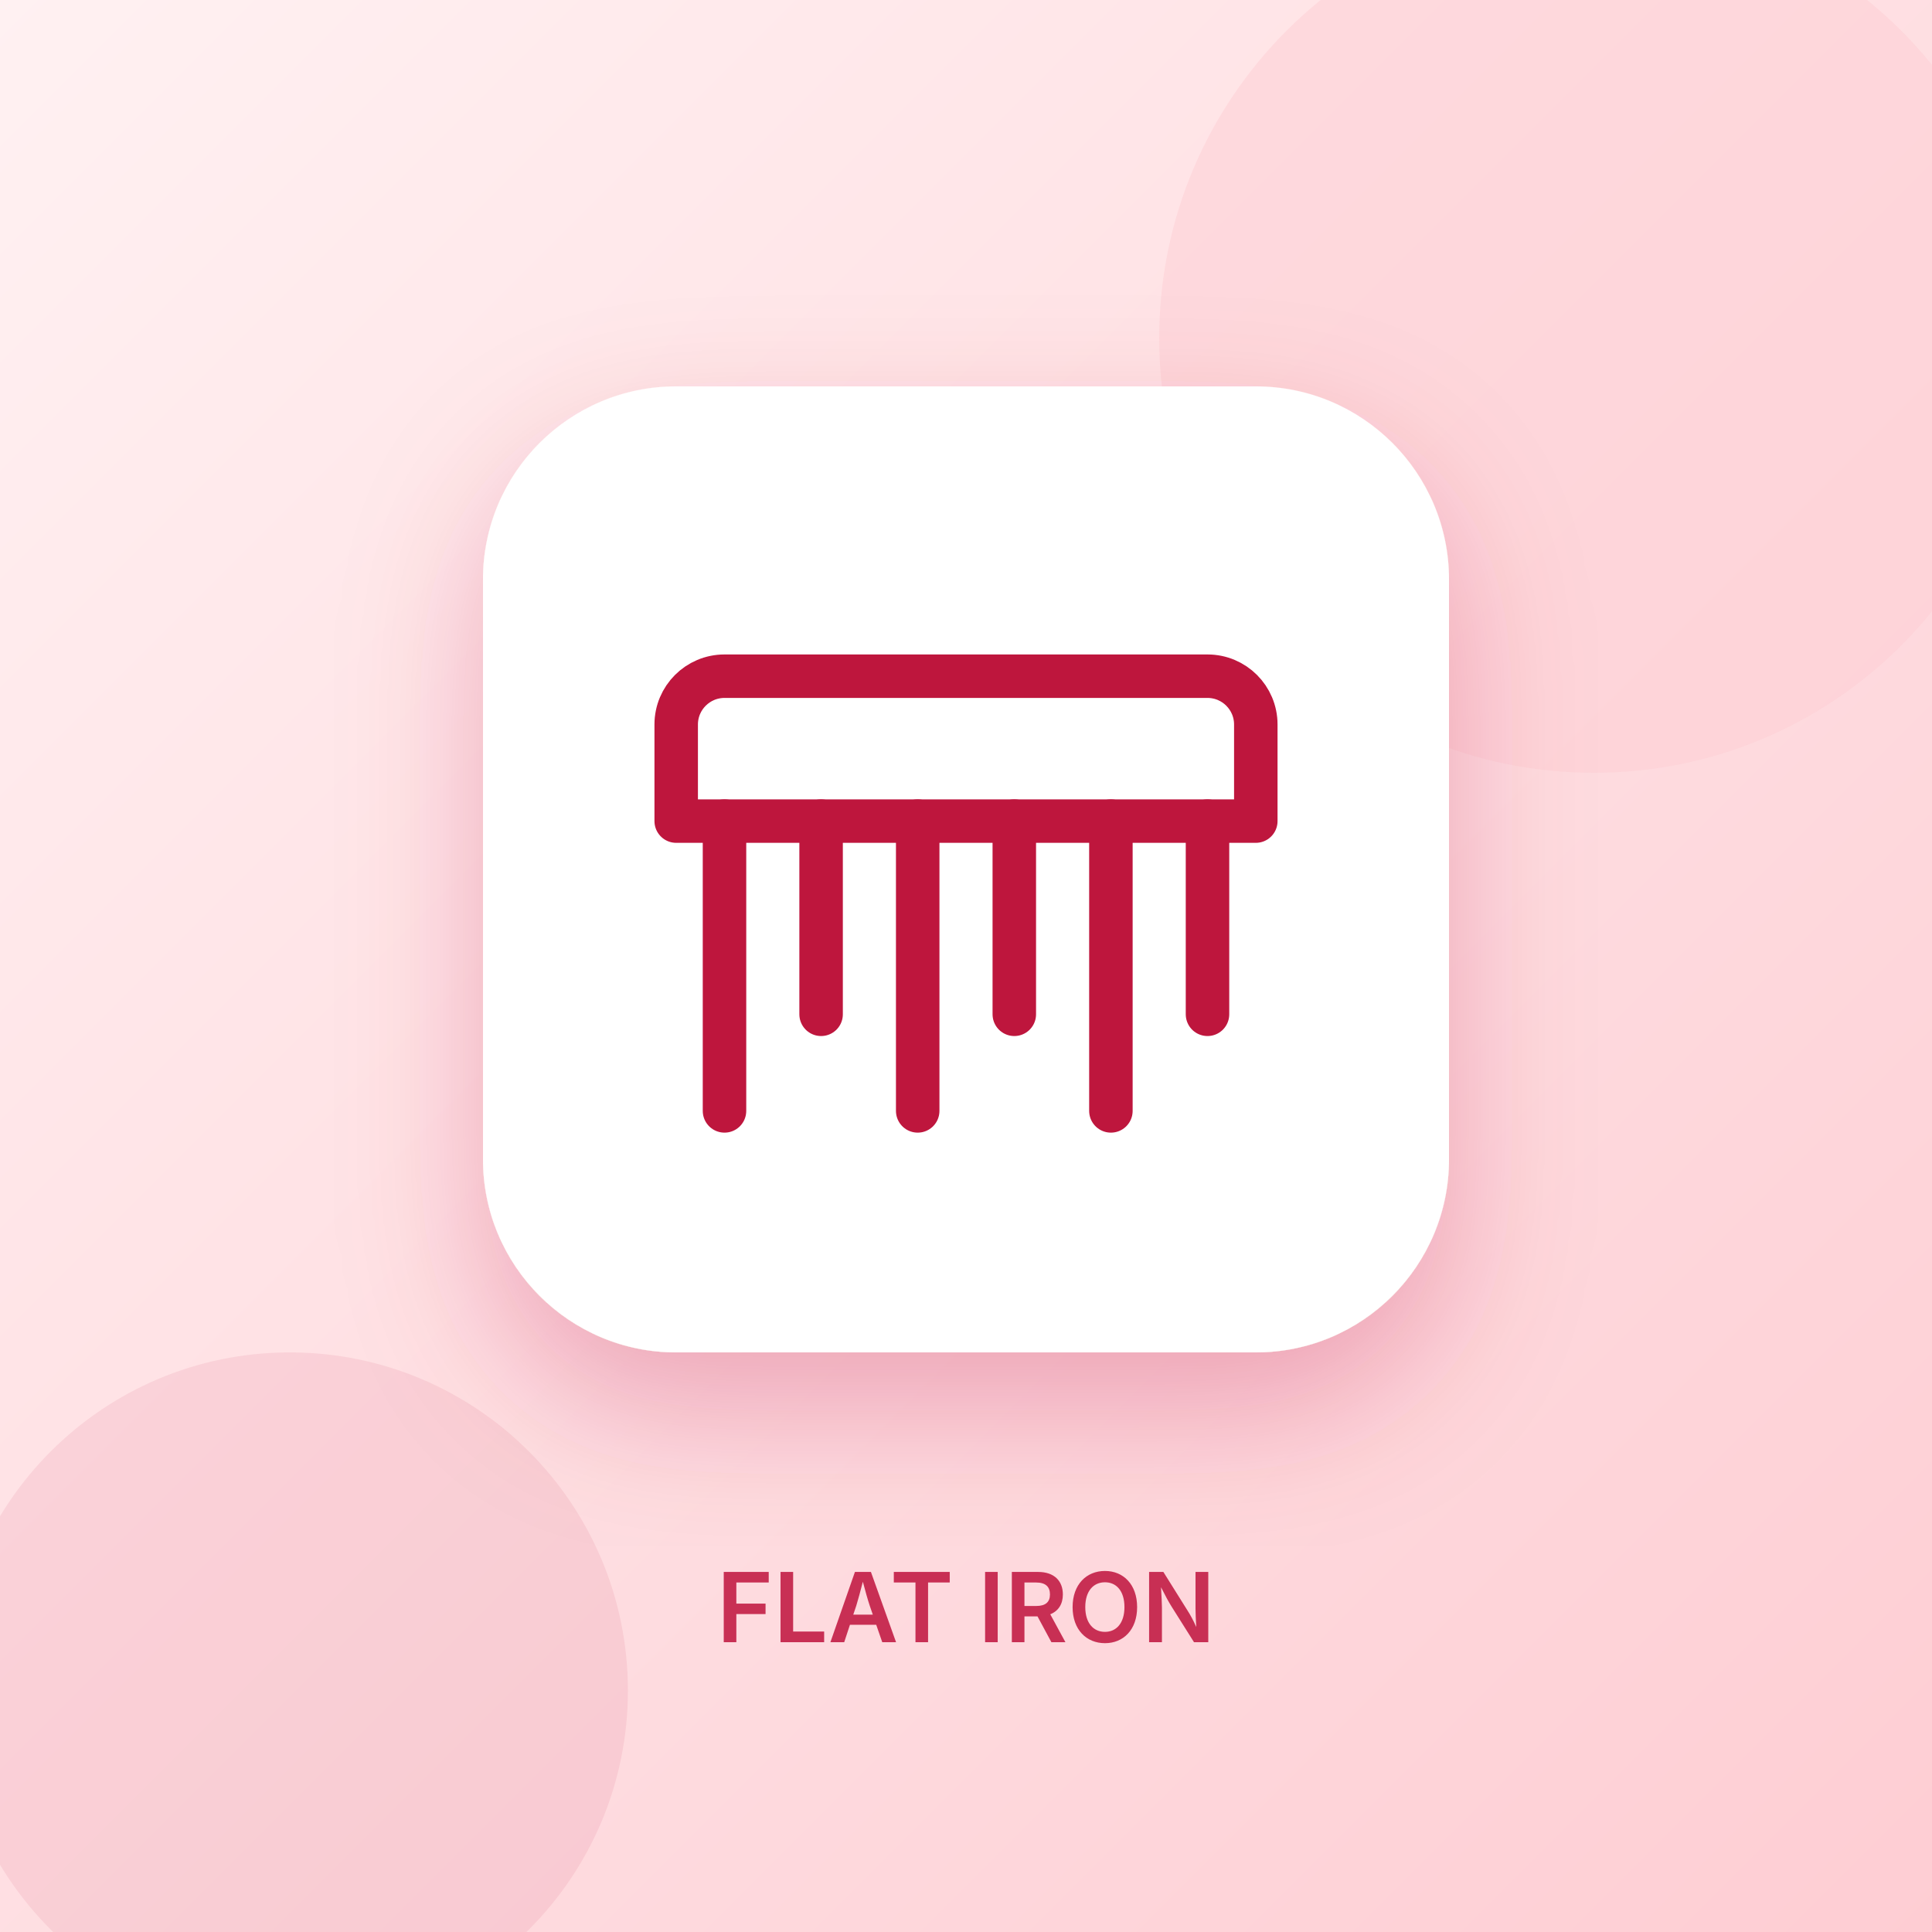
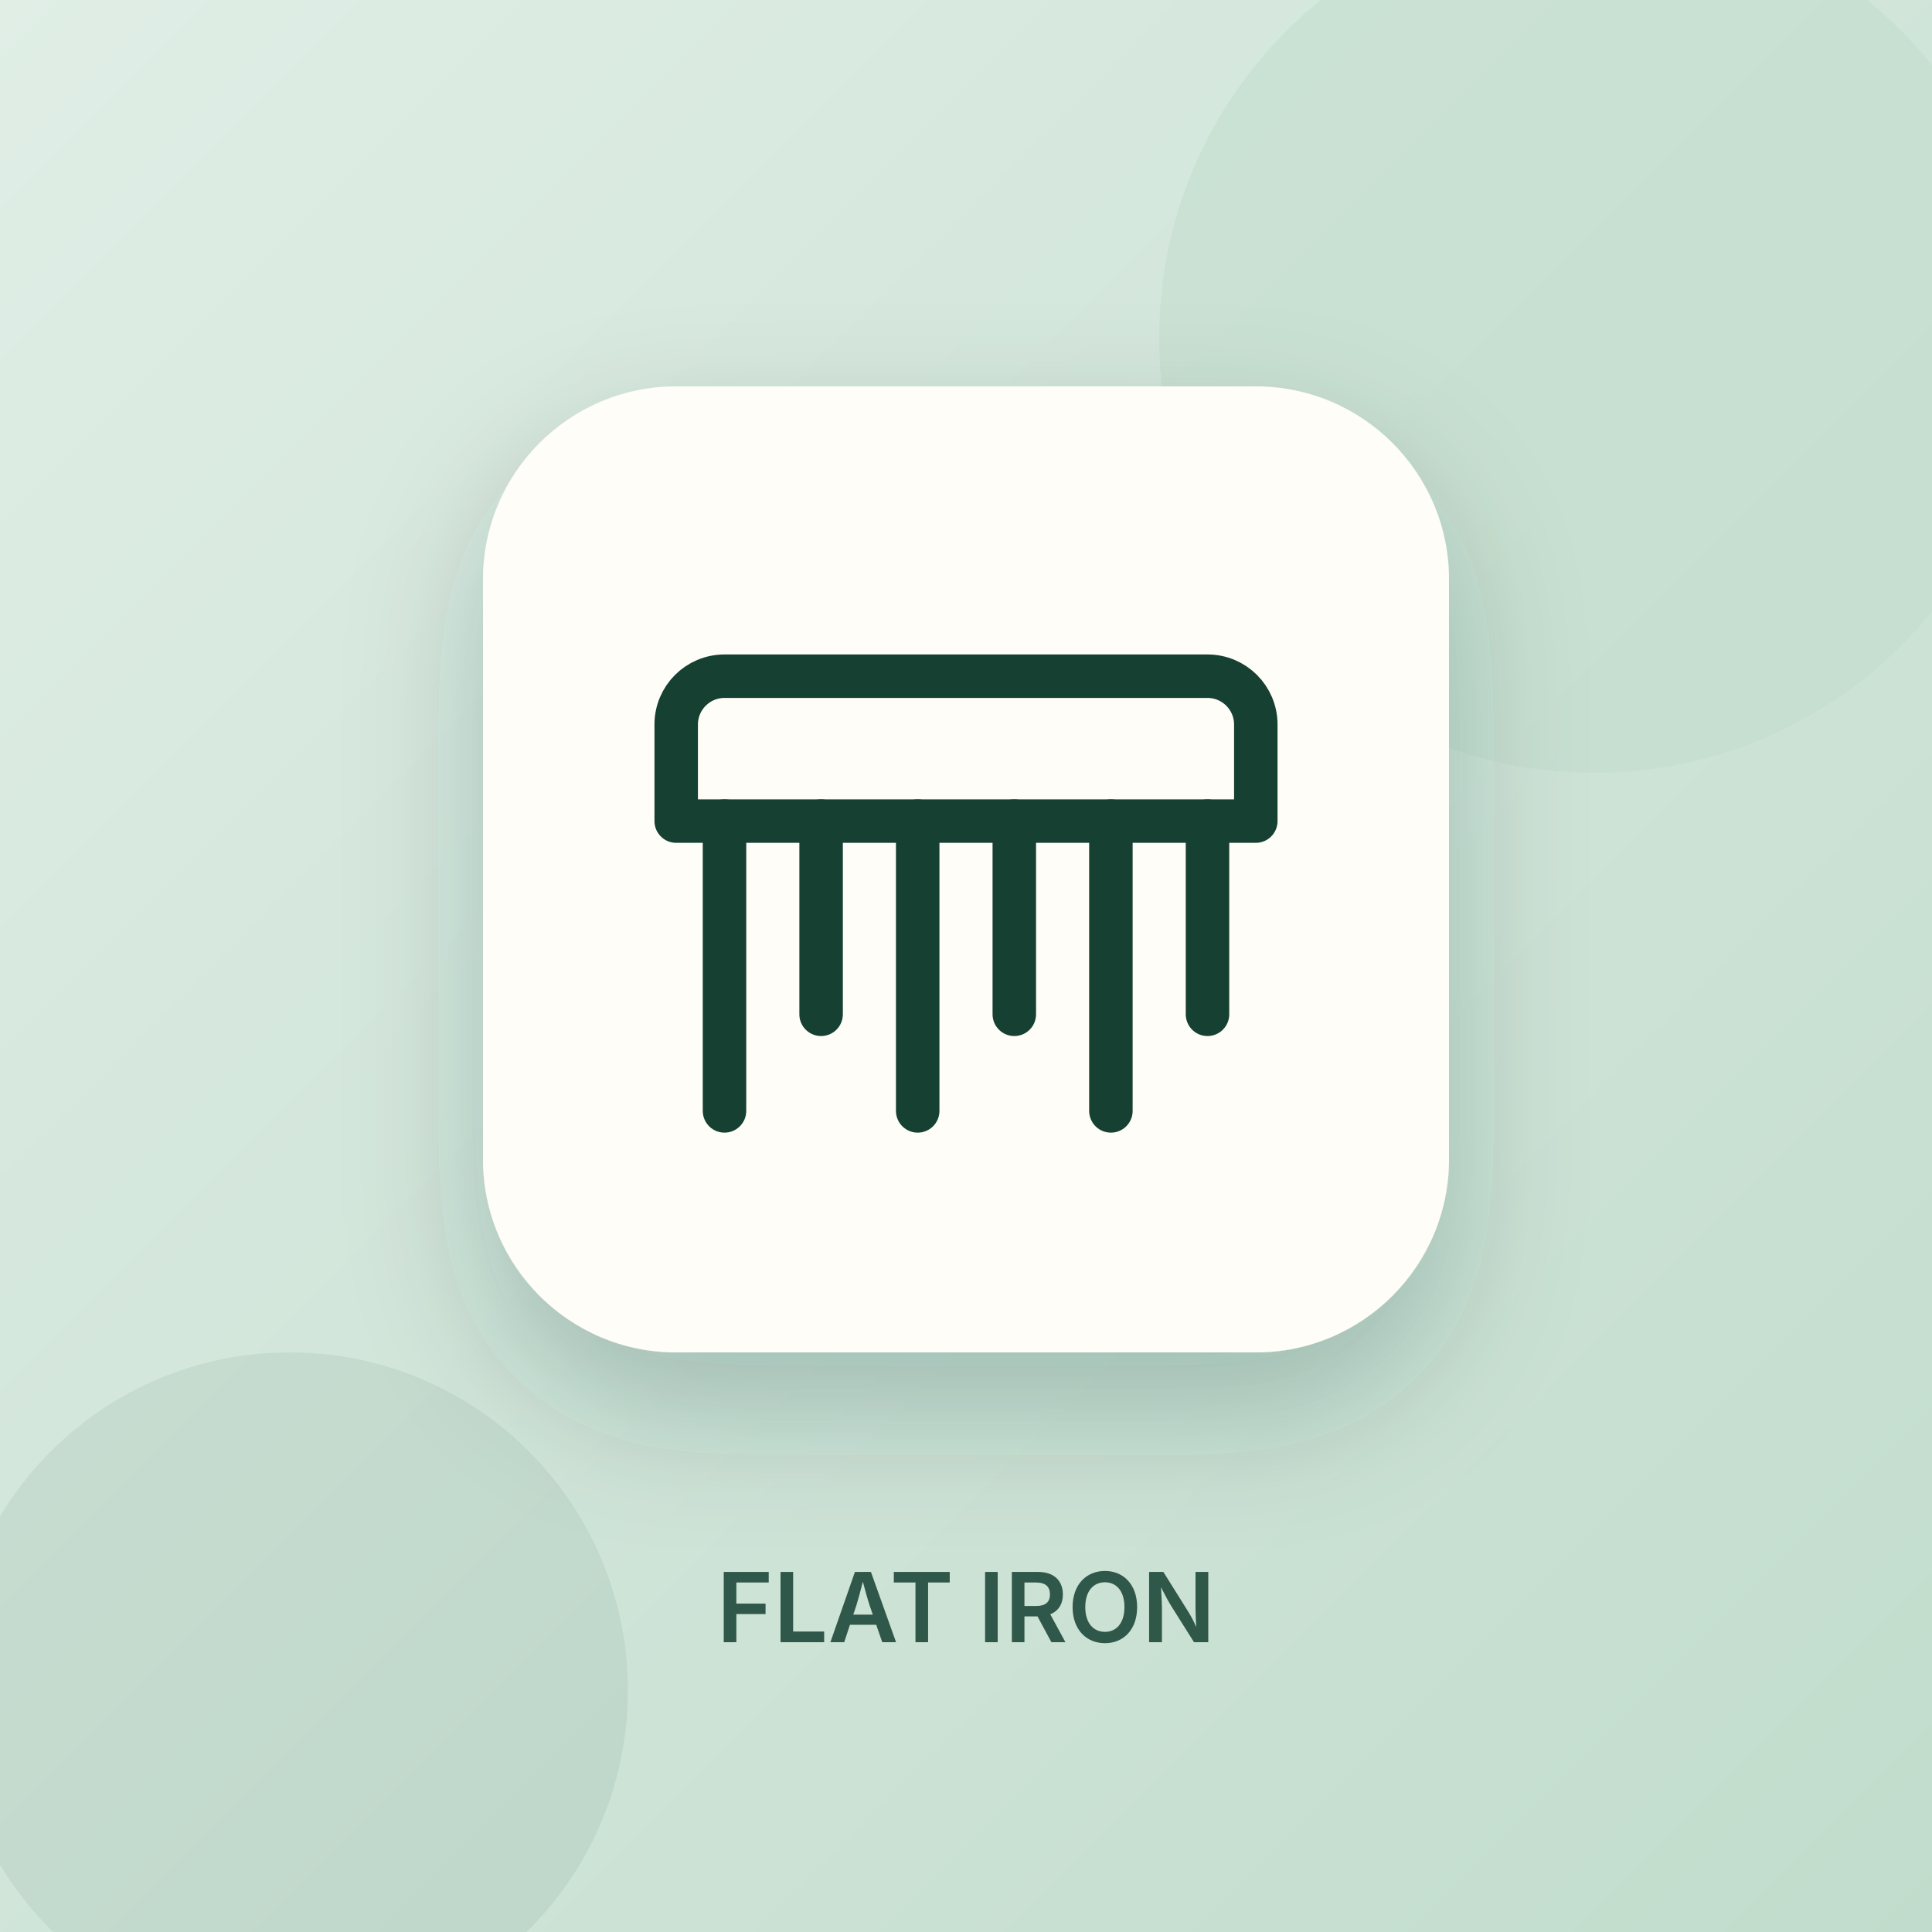
<svg xmlns="http://www.w3.org/2000/svg" viewBox="0 0 400 400" width="400" height="400">
  <defs>
    <linearGradient id="g" x1="0" y1="0" x2="1" y2="1">
-       <stop offset="0" stop-color="#fff1f2" />
-       <stop offset="1" stop-color="#fecdd3" />
+       <stop offset="0" stop-color="#e0eee6" />
+       <stop offset="1" stop-color="#c1dccc" />
    </linearGradient>
    <filter id="s" x="-20%" y="-20%" width="140%" height="140%">
-       <feDropShadow dx="0" dy="12" stdDeviation="14" flood-color="#be123c" flood-opacity="0.25" />
+       <feDropShadow dx="0" dy="12" stdDeviation="14" flood-color="#143f31" flood-opacity="0.22" />
    </filter>
  </defs>
  <rect width="400" height="400" fill="url(#g)" />
-   <circle cx="330" cy="70" r="90" fill="#fecdd3" opacity="0.5" />
-   <circle cx="60" cy="350" r="70" fill="#be123c" opacity="0.08" />
+   <circle cx="330" cy="70" r="90" fill="#c1dccc" opacity="0.55" />
+   <circle cx="60" cy="350" r="70" fill="#143f31" opacity="0.07" />
  <g transform="translate(100 80)" filter="url(#s)">
-     <rect x="0" y="0" width="200" height="200" rx="40" fill="#fff" />
-     <g fill="none" stroke="#be123c" stroke-width="9" stroke-linecap="round" stroke-linejoin="round">
+     <rect x="0" y="0" width="200" height="200" rx="40" fill="#fffdf7" />
+     <g fill="none" stroke="#143f31" stroke-width="9" stroke-linecap="round" stroke-linejoin="round">
      <path d="M50 60h100a10 10 0 0 1 10 10v20H40V70a10 10 0 0 1 10-10z" />
      <path d="M50 90v60M70 90v40M90 90v60M110 90v40M130 90v60M150 90v40" />
    </g>
  </g>
-   <text x="200" y="340" text-anchor="middle" font-family="Inter, Arial, sans-serif" font-size="20" font-weight="600" fill="#be123c" opacity="0.85">FLAT IRON</text>
+   <text x="200" y="340" text-anchor="middle" font-family="Inter, Arial, sans-serif" font-size="20" font-weight="600" fill="#143f31" opacity="0.85">FLAT IRON</text>
</svg>
